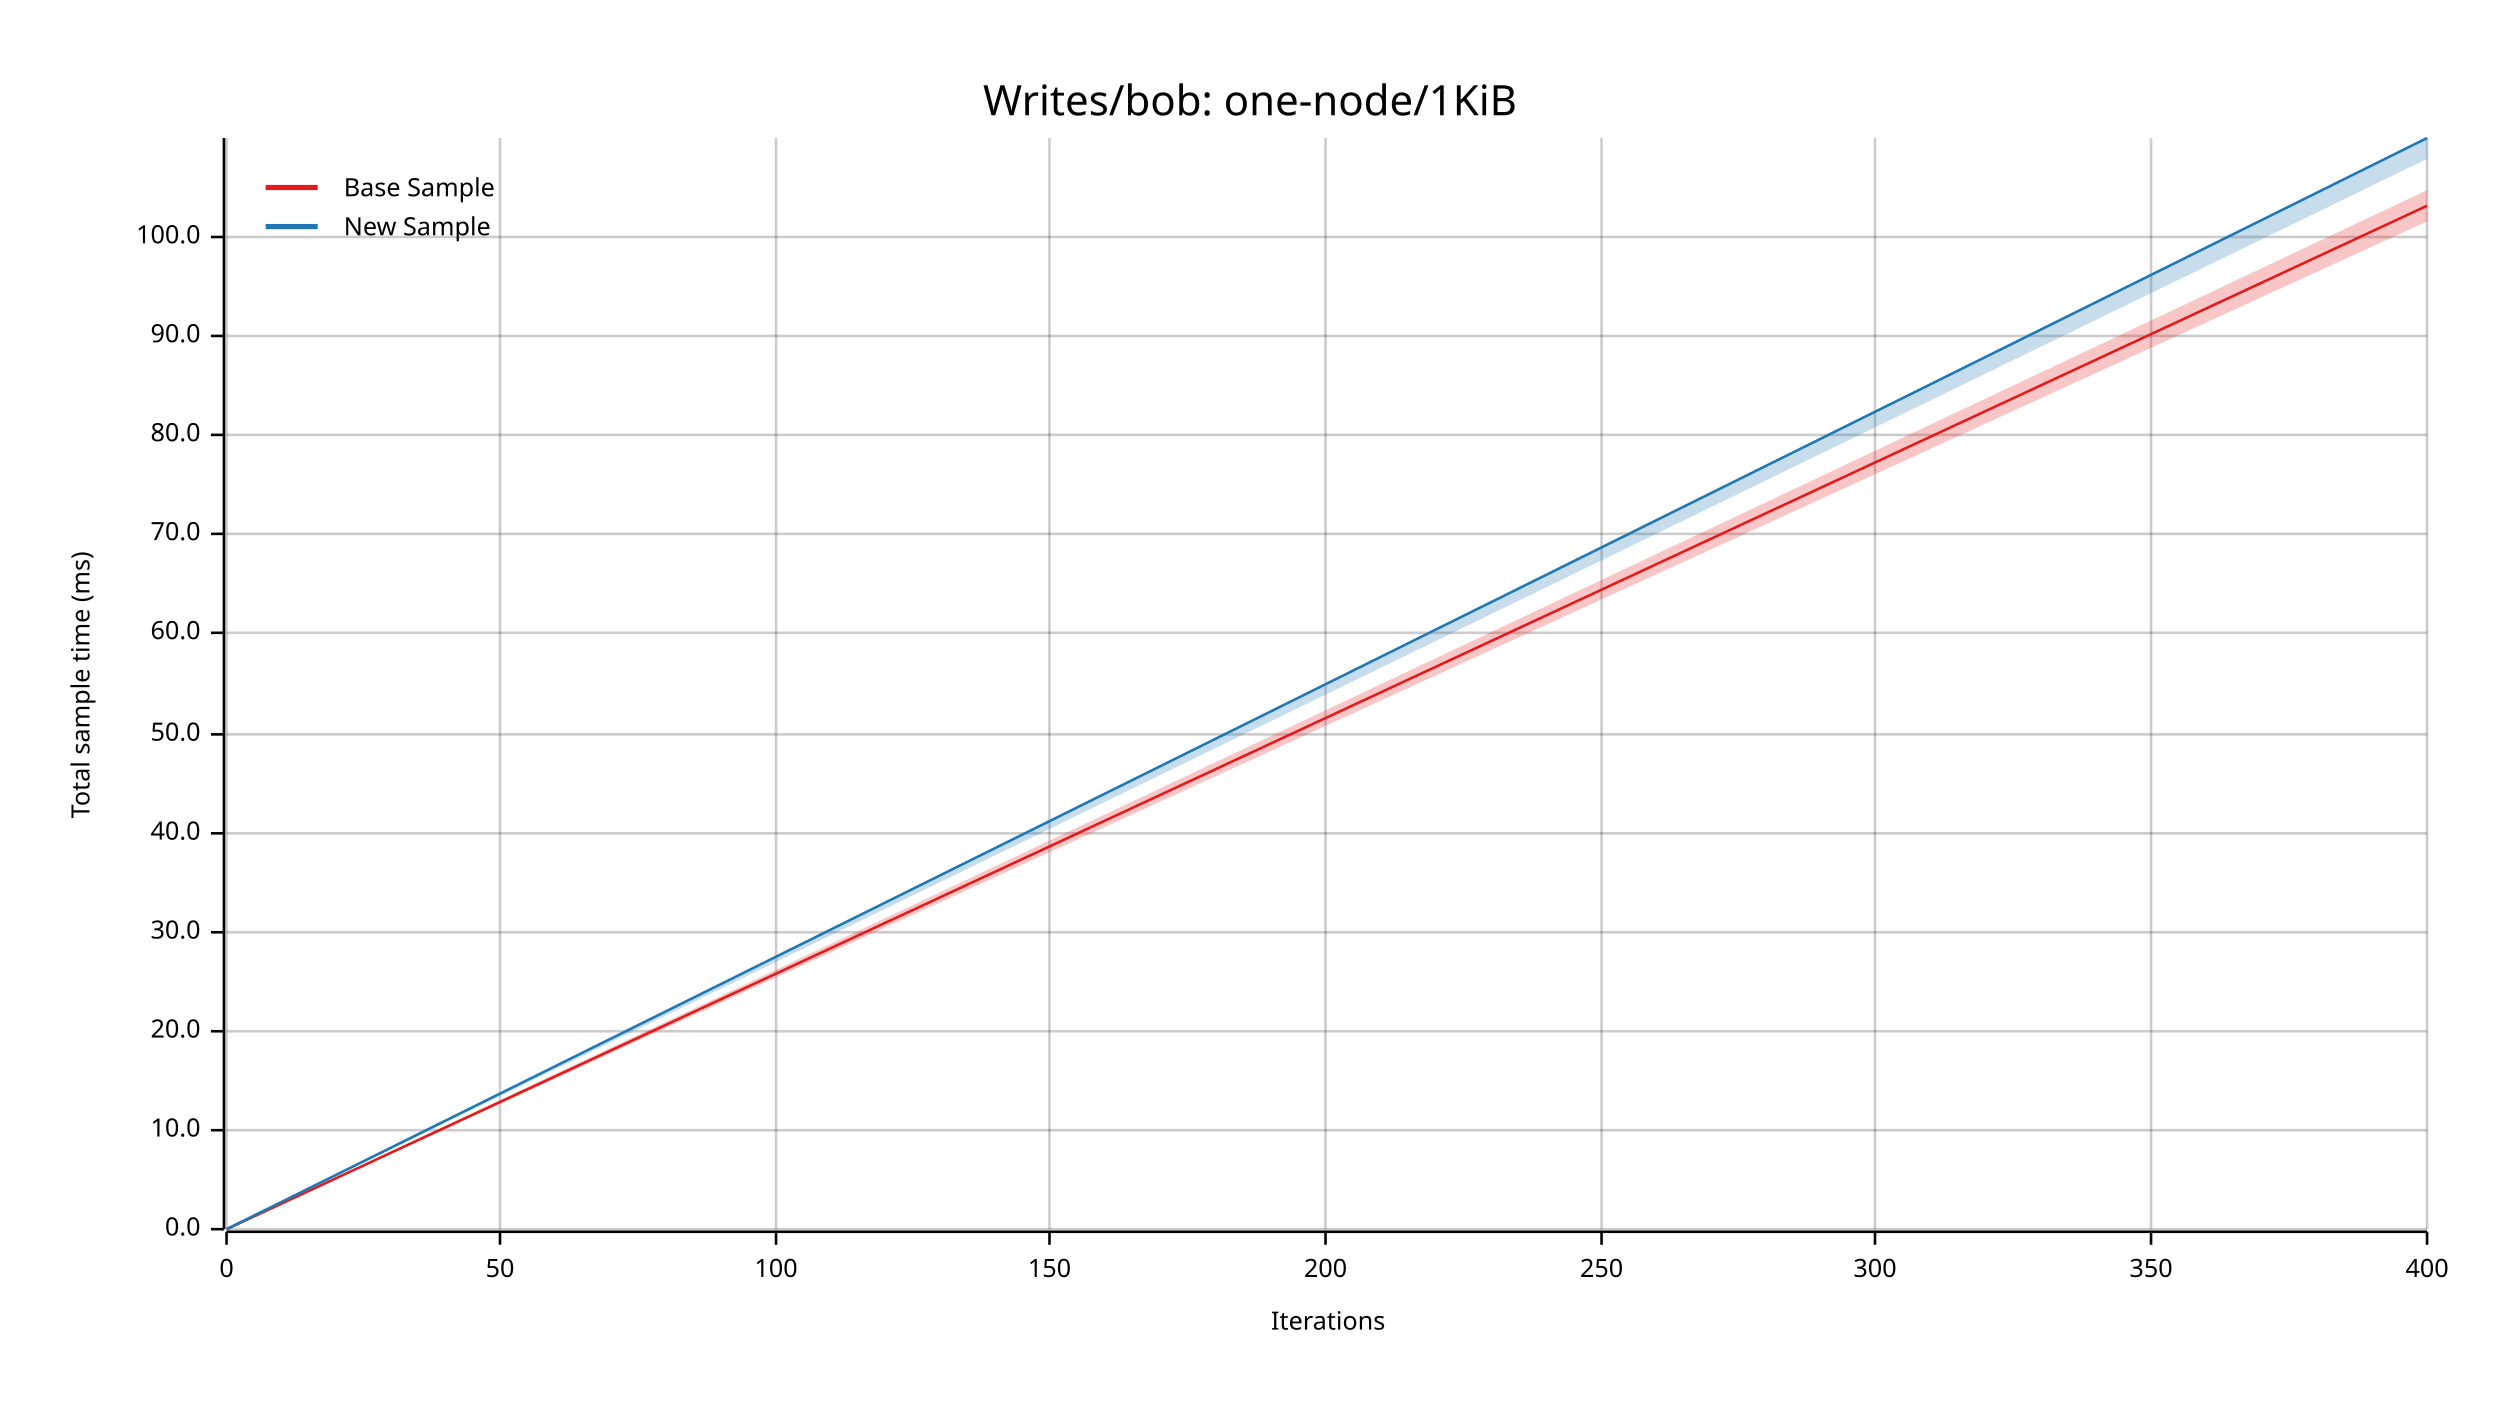
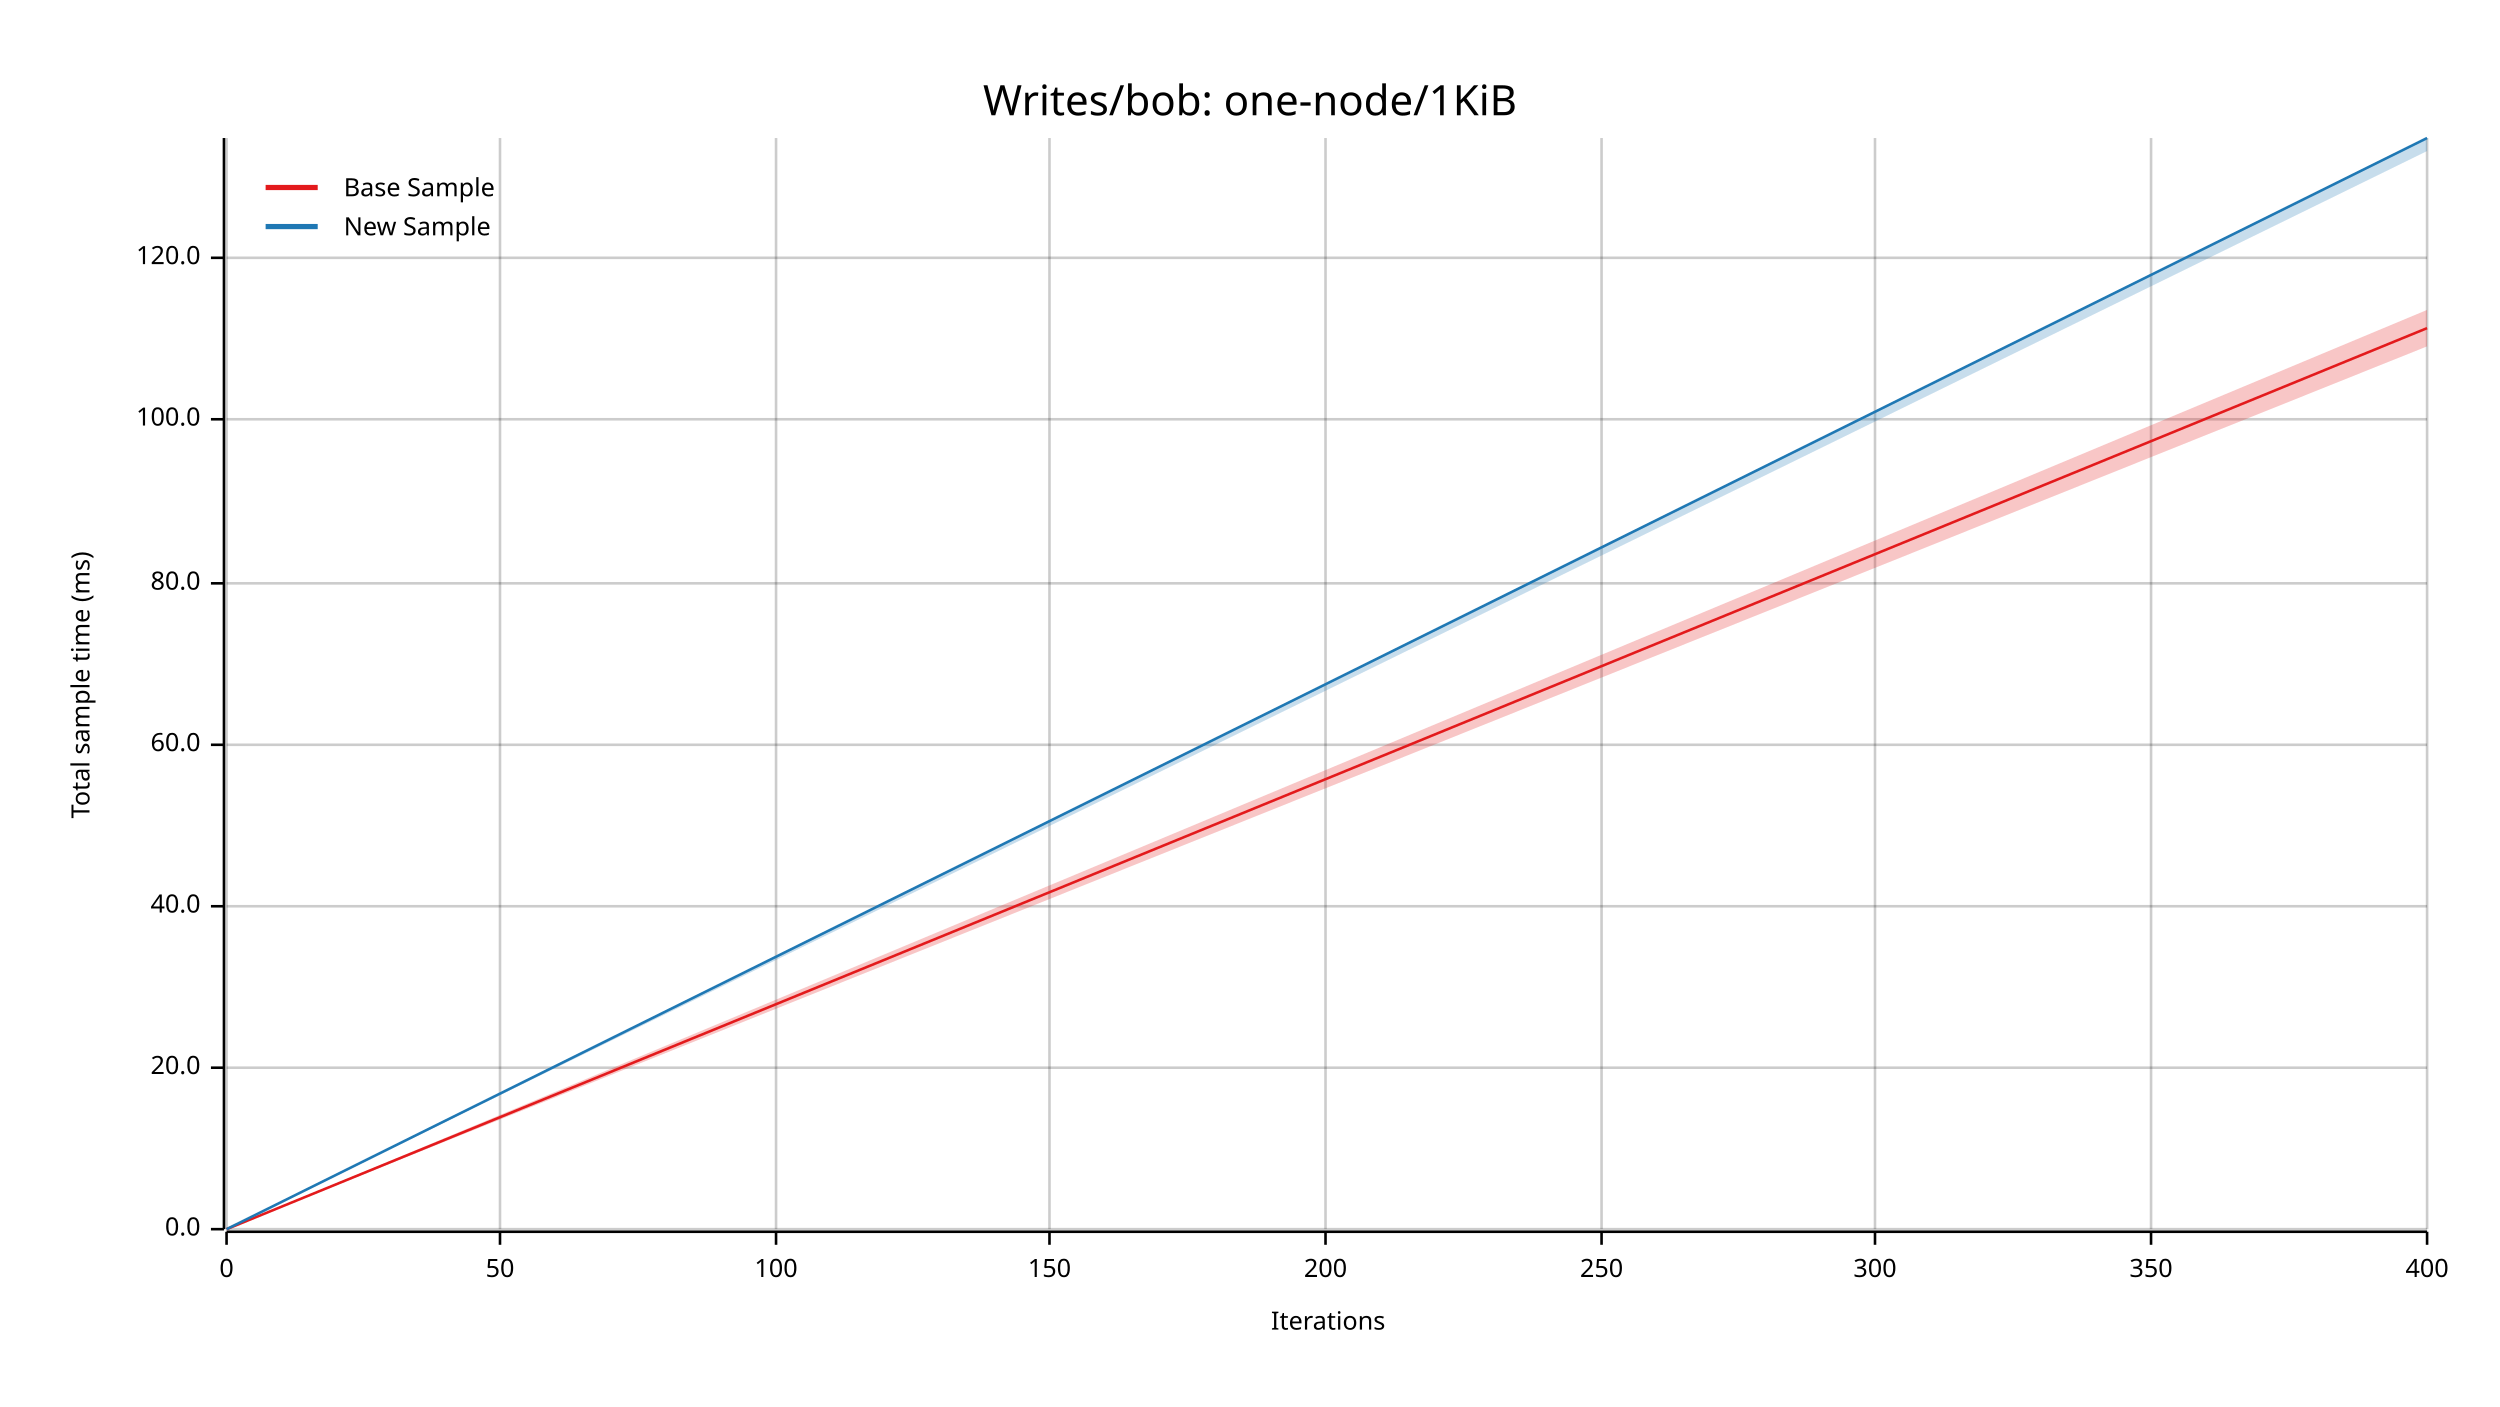
<svg xmlns="http://www.w3.org/2000/svg" width="960" height="540" viewBox="0 0 960 540">
  <text x="480" y="32" dy="0.76em" text-anchor="middle" font-family="sans-serif" font-size="16.129" opacity="1" fill="#000000">
Writes/bob: one-node/1KiB
</text>
  <text x="27" y="263" dy="0.76em" text-anchor="middle" font-family="sans-serif" font-size="9.677" opacity="1" fill="#000000" transform="rotate(270, 27, 263)">
Total sample time (ms)
</text>
  <text x="510" y="513" dy="-0.5ex" text-anchor="middle" font-family="sans-serif" font-size="9.677" opacity="1" fill="#000000">
Iterations
</text>
  <line opacity="0.2" stroke="#000000" stroke-width="1" x1="87" y1="472" x2="87" y2="53" />
  <line opacity="0.2" stroke="#000000" stroke-width="1" x1="192" y1="472" x2="192" y2="53" />
  <line opacity="0.2" stroke="#000000" stroke-width="1" x1="298" y1="472" x2="298" y2="53" />
  <line opacity="0.2" stroke="#000000" stroke-width="1" x1="403" y1="472" x2="403" y2="53" />
  <line opacity="0.2" stroke="#000000" stroke-width="1" x1="509" y1="472" x2="509" y2="53" />
  <line opacity="0.2" stroke="#000000" stroke-width="1" x1="615" y1="472" x2="615" y2="53" />
  <line opacity="0.2" stroke="#000000" stroke-width="1" x1="720" y1="472" x2="720" y2="53" />
  <line opacity="0.2" stroke="#000000" stroke-width="1" x1="826" y1="472" x2="826" y2="53" />
  <line opacity="0.2" stroke="#000000" stroke-width="1" x1="932" y1="472" x2="932" y2="53" />
  <line opacity="0.2" stroke="#000000" stroke-width="1" x1="87" y1="472" x2="932" y2="472" />
-   <line opacity="0.2" stroke="#000000" stroke-width="1" x1="87" y1="434" x2="932" y2="434" />
-   <line opacity="0.2" stroke="#000000" stroke-width="1" x1="87" y1="396" x2="932" y2="396" />
-   <line opacity="0.2" stroke="#000000" stroke-width="1" x1="87" y1="358" x2="932" y2="358" />
-   <line opacity="0.2" stroke="#000000" stroke-width="1" x1="87" y1="320" x2="932" y2="320" />
-   <line opacity="0.2" stroke="#000000" stroke-width="1" x1="87" y1="282" x2="932" y2="282" />
-   <line opacity="0.2" stroke="#000000" stroke-width="1" x1="87" y1="243" x2="932" y2="243" />
-   <line opacity="0.2" stroke="#000000" stroke-width="1" x1="87" y1="205" x2="932" y2="205" />
-   <line opacity="0.2" stroke="#000000" stroke-width="1" x1="87" y1="167" x2="932" y2="167" />
-   <line opacity="0.2" stroke="#000000" stroke-width="1" x1="87" y1="129" x2="932" y2="129" />
-   <line opacity="0.2" stroke="#000000" stroke-width="1" x1="87" y1="91" x2="932" y2="91" />
+   <line opacity="0.2" stroke="#000000" stroke-width="1" x1="87" y1="410" x2="932" y2="410" />
+   <line opacity="0.2" stroke="#000000" stroke-width="1" x1="87" y1="348" x2="932" y2="348" />
+   <line opacity="0.2" stroke="#000000" stroke-width="1" x1="87" y1="286" x2="932" y2="286" />
+   <line opacity="0.2" stroke="#000000" stroke-width="1" x1="87" y1="224" x2="932" y2="224" />
+   <line opacity="0.2" stroke="#000000" stroke-width="1" x1="87" y1="161" x2="932" y2="161" />
+   <line opacity="0.2" stroke="#000000" stroke-width="1" x1="87" y1="99" x2="932" y2="99" />
  <polyline fill="none" opacity="1" stroke="#000000" stroke-width="1" points="86,53 86,472 " />
  <text x="77" y="472" dy="0.5ex" text-anchor="end" font-family="sans-serif" font-size="9.677" opacity="1" fill="#000000">
0.0
</text>
  <polyline fill="none" opacity="1" stroke="#000000" stroke-width="1" points="81,472 86,472 " />
-   <text x="77" y="434" dy="0.5ex" text-anchor="end" font-family="sans-serif" font-size="9.677" opacity="1" fill="#000000">
- 10.0
- </text>
-   <polyline fill="none" opacity="1" stroke="#000000" stroke-width="1" points="81,434 86,434 " />
-   <text x="77" y="396" dy="0.5ex" text-anchor="end" font-family="sans-serif" font-size="9.677" opacity="1" fill="#000000">
+   <text x="77" y="410" dy="0.5ex" text-anchor="end" font-family="sans-serif" font-size="9.677" opacity="1" fill="#000000">
20.0
</text>
-   <polyline fill="none" opacity="1" stroke="#000000" stroke-width="1" points="81,396 86,396 " />
-   <text x="77" y="358" dy="0.5ex" text-anchor="end" font-family="sans-serif" font-size="9.677" opacity="1" fill="#000000">
- 30.0
- </text>
-   <polyline fill="none" opacity="1" stroke="#000000" stroke-width="1" points="81,358 86,358 " />
-   <text x="77" y="320" dy="0.5ex" text-anchor="end" font-family="sans-serif" font-size="9.677" opacity="1" fill="#000000">
+   <polyline fill="none" opacity="1" stroke="#000000" stroke-width="1" points="81,410 86,410 " />
+   <text x="77" y="348" dy="0.5ex" text-anchor="end" font-family="sans-serif" font-size="9.677" opacity="1" fill="#000000">
40.0
</text>
-   <polyline fill="none" opacity="1" stroke="#000000" stroke-width="1" points="81,320 86,320 " />
-   <text x="77" y="282" dy="0.5ex" text-anchor="end" font-family="sans-serif" font-size="9.677" opacity="1" fill="#000000">
- 50.0
- </text>
-   <polyline fill="none" opacity="1" stroke="#000000" stroke-width="1" points="81,282 86,282 " />
-   <text x="77" y="243" dy="0.5ex" text-anchor="end" font-family="sans-serif" font-size="9.677" opacity="1" fill="#000000">
+   <polyline fill="none" opacity="1" stroke="#000000" stroke-width="1" points="81,348 86,348 " />
+   <text x="77" y="286" dy="0.5ex" text-anchor="end" font-family="sans-serif" font-size="9.677" opacity="1" fill="#000000">
60.0
</text>
-   <polyline fill="none" opacity="1" stroke="#000000" stroke-width="1" points="81,243 86,243 " />
-   <text x="77" y="205" dy="0.5ex" text-anchor="end" font-family="sans-serif" font-size="9.677" opacity="1" fill="#000000">
- 70.0
- </text>
-   <polyline fill="none" opacity="1" stroke="#000000" stroke-width="1" points="81,205 86,205 " />
-   <text x="77" y="167" dy="0.5ex" text-anchor="end" font-family="sans-serif" font-size="9.677" opacity="1" fill="#000000">
+   <polyline fill="none" opacity="1" stroke="#000000" stroke-width="1" points="81,286 86,286 " />
+   <text x="77" y="224" dy="0.5ex" text-anchor="end" font-family="sans-serif" font-size="9.677" opacity="1" fill="#000000">
80.0
</text>
-   <polyline fill="none" opacity="1" stroke="#000000" stroke-width="1" points="81,167 86,167 " />
-   <text x="77" y="129" dy="0.5ex" text-anchor="end" font-family="sans-serif" font-size="9.677" opacity="1" fill="#000000">
- 90.0
- </text>
-   <polyline fill="none" opacity="1" stroke="#000000" stroke-width="1" points="81,129 86,129 " />
-   <text x="77" y="91" dy="0.5ex" text-anchor="end" font-family="sans-serif" font-size="9.677" opacity="1" fill="#000000">
+   <polyline fill="none" opacity="1" stroke="#000000" stroke-width="1" points="81,224 86,224 " />
+   <text x="77" y="161" dy="0.5ex" text-anchor="end" font-family="sans-serif" font-size="9.677" opacity="1" fill="#000000">
100.0
</text>
-   <polyline fill="none" opacity="1" stroke="#000000" stroke-width="1" points="81,91 86,91 " />
+   <polyline fill="none" opacity="1" stroke="#000000" stroke-width="1" points="81,161 86,161 " />
+   <text x="77" y="99" dy="0.5ex" text-anchor="end" font-family="sans-serif" font-size="9.677" opacity="1" fill="#000000">
+ 120.0
+ </text>
+   <polyline fill="none" opacity="1" stroke="#000000" stroke-width="1" points="81,99 86,99 " />
  <polyline fill="none" opacity="1" stroke="#000000" stroke-width="1" points="87,473 932,473 " />
  <text x="87" y="483" dy="0.76em" text-anchor="middle" font-family="sans-serif" font-size="9.677" opacity="1" fill="#000000">
0
</text>
  <polyline fill="none" opacity="1" stroke="#000000" stroke-width="1" points="87,473 87,478 " />
  <text x="192" y="483" dy="0.76em" text-anchor="middle" font-family="sans-serif" font-size="9.677" opacity="1" fill="#000000">
50
</text>
  <polyline fill="none" opacity="1" stroke="#000000" stroke-width="1" points="192,473 192,478 " />
  <text x="298" y="483" dy="0.76em" text-anchor="middle" font-family="sans-serif" font-size="9.677" opacity="1" fill="#000000">
100
</text>
  <polyline fill="none" opacity="1" stroke="#000000" stroke-width="1" points="298,473 298,478 " />
  <text x="403" y="483" dy="0.76em" text-anchor="middle" font-family="sans-serif" font-size="9.677" opacity="1" fill="#000000">
150
</text>
  <polyline fill="none" opacity="1" stroke="#000000" stroke-width="1" points="403,473 403,478 " />
  <text x="509" y="483" dy="0.76em" text-anchor="middle" font-family="sans-serif" font-size="9.677" opacity="1" fill="#000000">
200
</text>
  <polyline fill="none" opacity="1" stroke="#000000" stroke-width="1" points="509,473 509,478 " />
  <text x="615" y="483" dy="0.76em" text-anchor="middle" font-family="sans-serif" font-size="9.677" opacity="1" fill="#000000">
250
</text>
  <polyline fill="none" opacity="1" stroke="#000000" stroke-width="1" points="615,473 615,478 " />
  <text x="720" y="483" dy="0.76em" text-anchor="middle" font-family="sans-serif" font-size="9.677" opacity="1" fill="#000000">
300
</text>
  <polyline fill="none" opacity="1" stroke="#000000" stroke-width="1" points="720,473 720,478 " />
  <text x="826" y="483" dy="0.76em" text-anchor="middle" font-family="sans-serif" font-size="9.677" opacity="1" fill="#000000">
350
</text>
  <polyline fill="none" opacity="1" stroke="#000000" stroke-width="1" points="826,473 826,478 " />
  <text x="932" y="483" dy="0.76em" text-anchor="middle" font-family="sans-serif" font-size="9.677" opacity="1" fill="#000000">
400
</text>
  <polyline fill="none" opacity="1" stroke="#000000" stroke-width="1" points="932,473 932,478 " />
-   <polyline fill="none" opacity="1" stroke="#E31A1C" stroke-width="1" points="87,472 932,79 " />
-   <polygon opacity="0.25" fill="#E31A1C" points="87,472 932,85 932,73 " />
+   <polyline fill="none" opacity="1" stroke="#E31A1C" stroke-width="1" points="87,472 932,126 " />
+   <polygon opacity="0.25" fill="#E31A1C" points="87,472 932,133 932,119 " />
  <polyline fill="none" opacity="1" stroke="#1F78B4" stroke-width="1" points="87,472 932,53 " />
-   <polygon opacity="0.25" fill="#1F78B4" points="87,472 932,61 932,53 " />
+   <polygon opacity="0.25" fill="#1F78B4" points="87,472 932,58 932,53 " />
  <text x="132" y="68" dy="0.76em" text-anchor="start" font-family="sans-serif" font-size="9.677" opacity="1" fill="#000000">
Base Sample
</text>
  <text x="132" y="83" dy="0.76em" text-anchor="start" font-family="sans-serif" font-size="9.677" opacity="1" fill="#000000">
New Sample
</text>
  <polyline fill="none" opacity="1" stroke="#E31A1C" stroke-width="2" points="102,72 122,72 " />
  <polyline fill="none" opacity="1" stroke="#1F78B4" stroke-width="2" points="102,87 122,87 " />
</svg>
